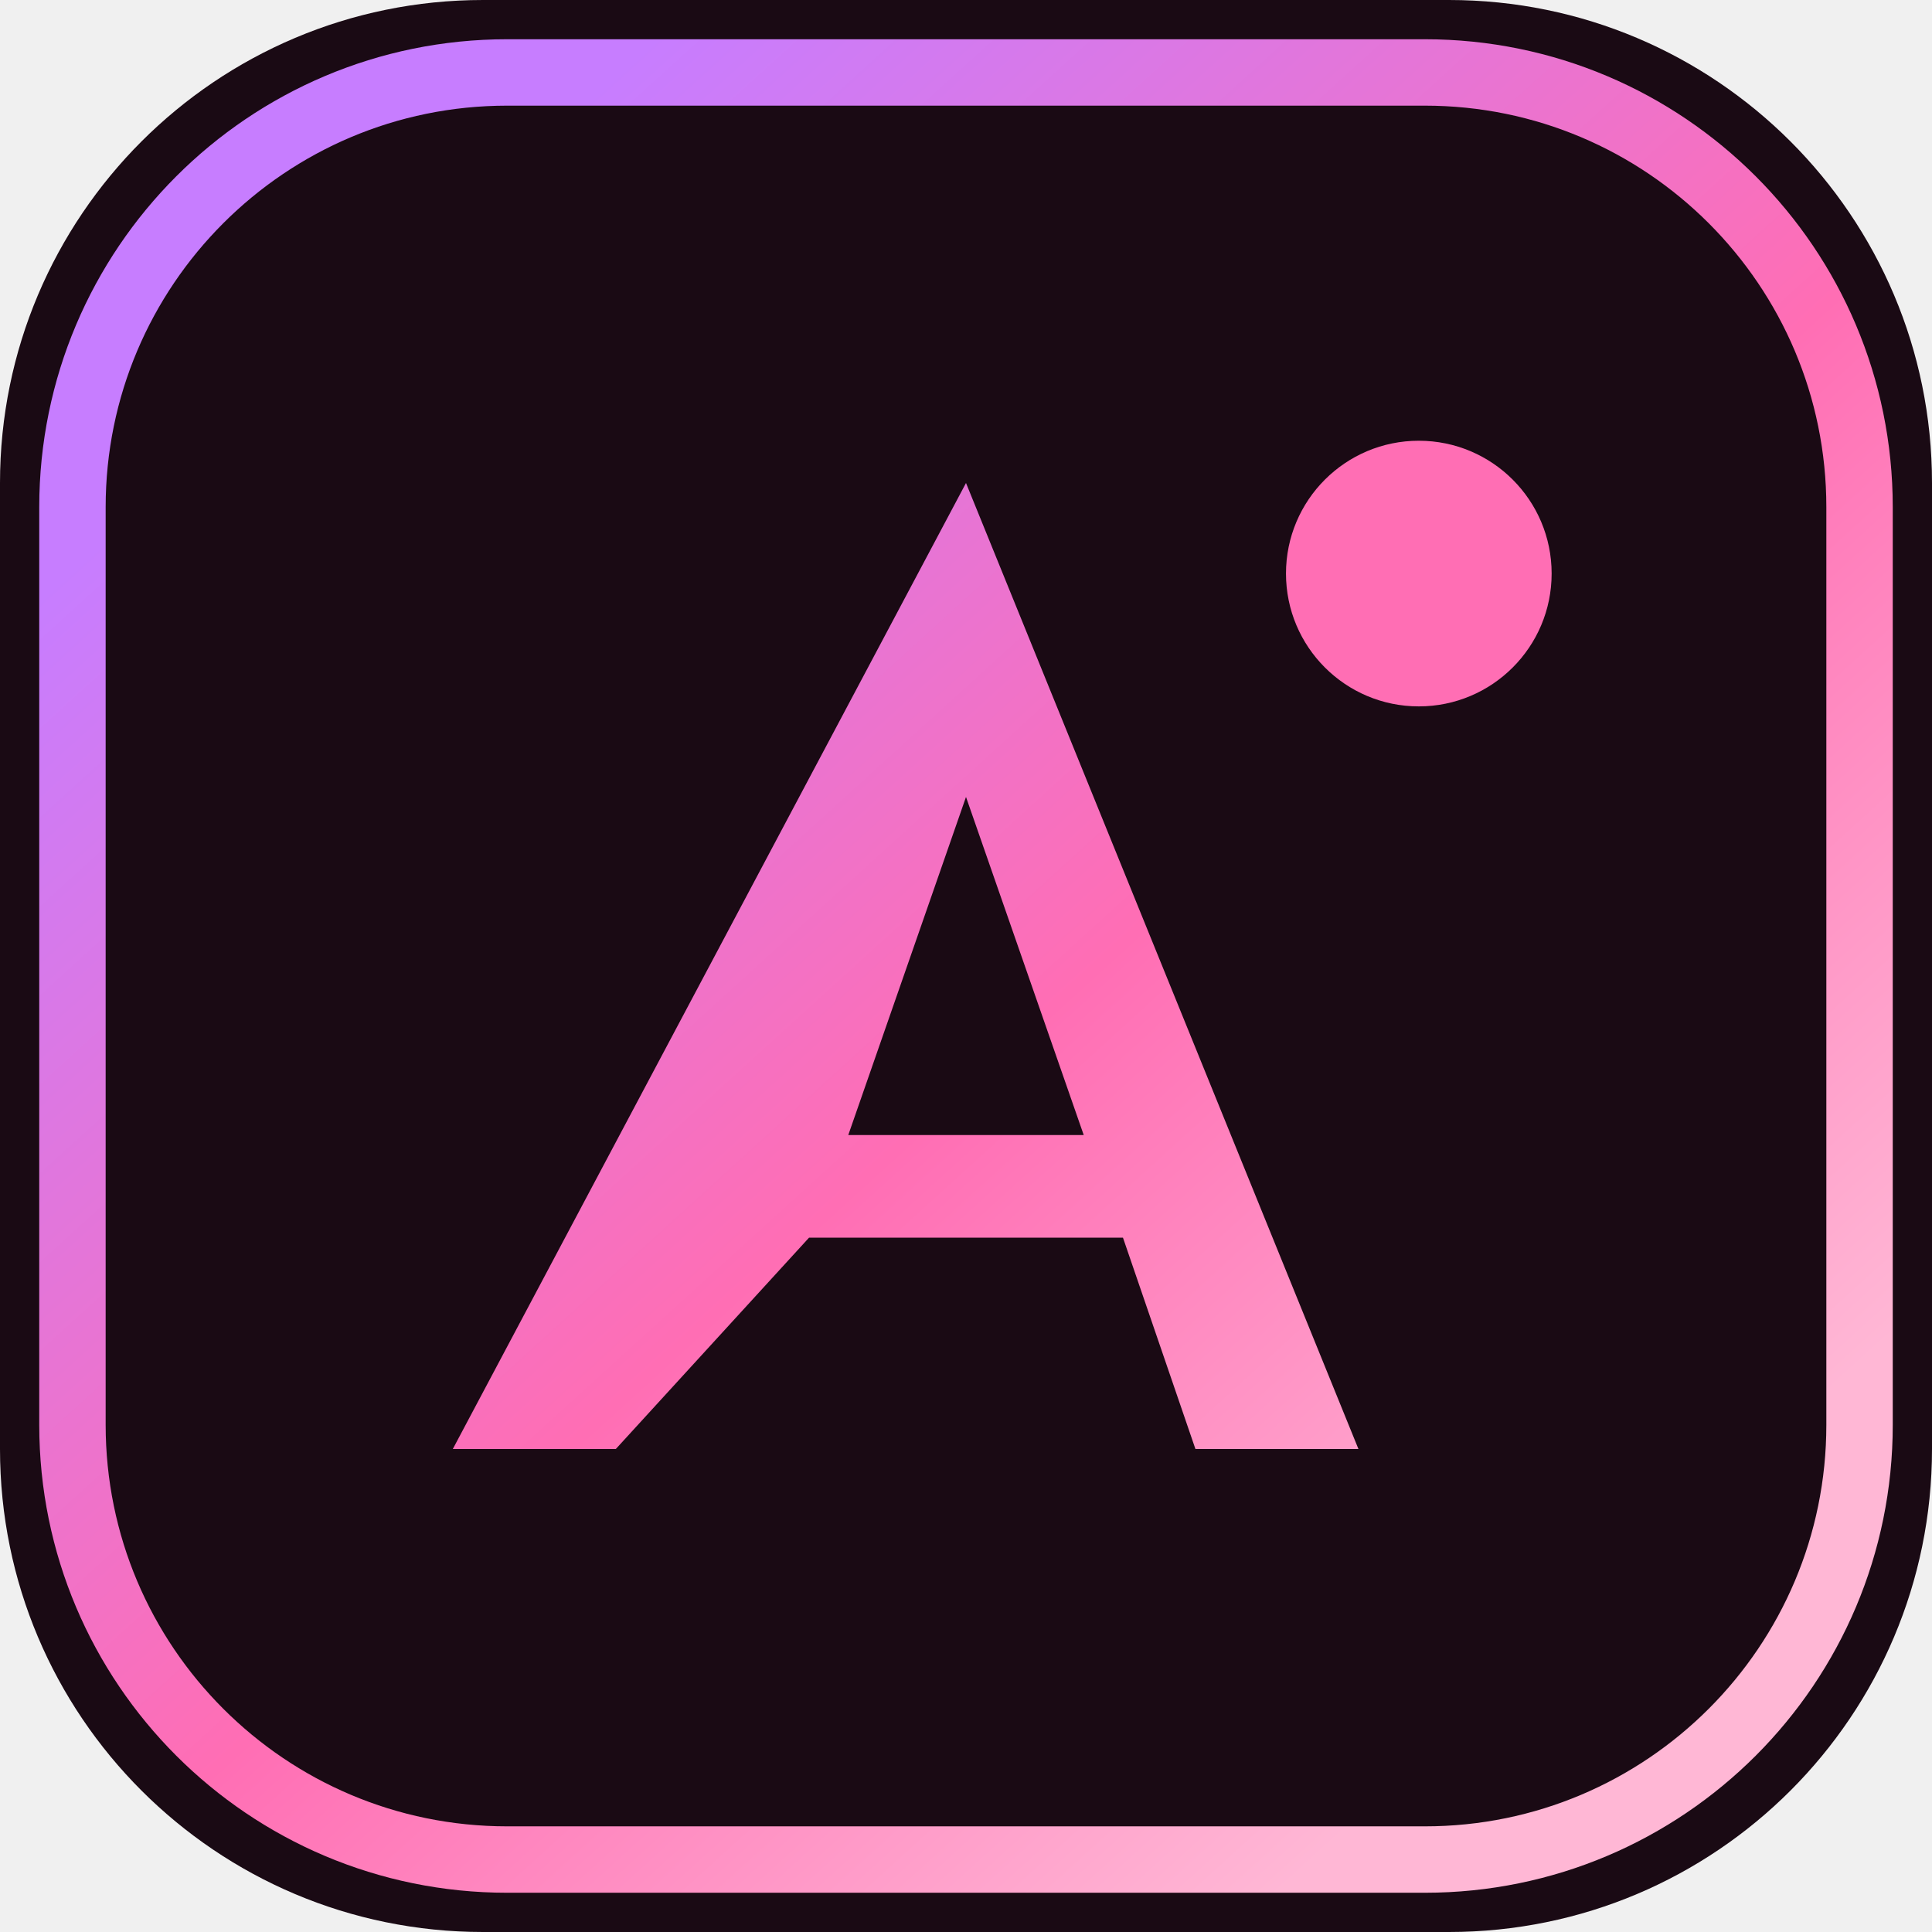
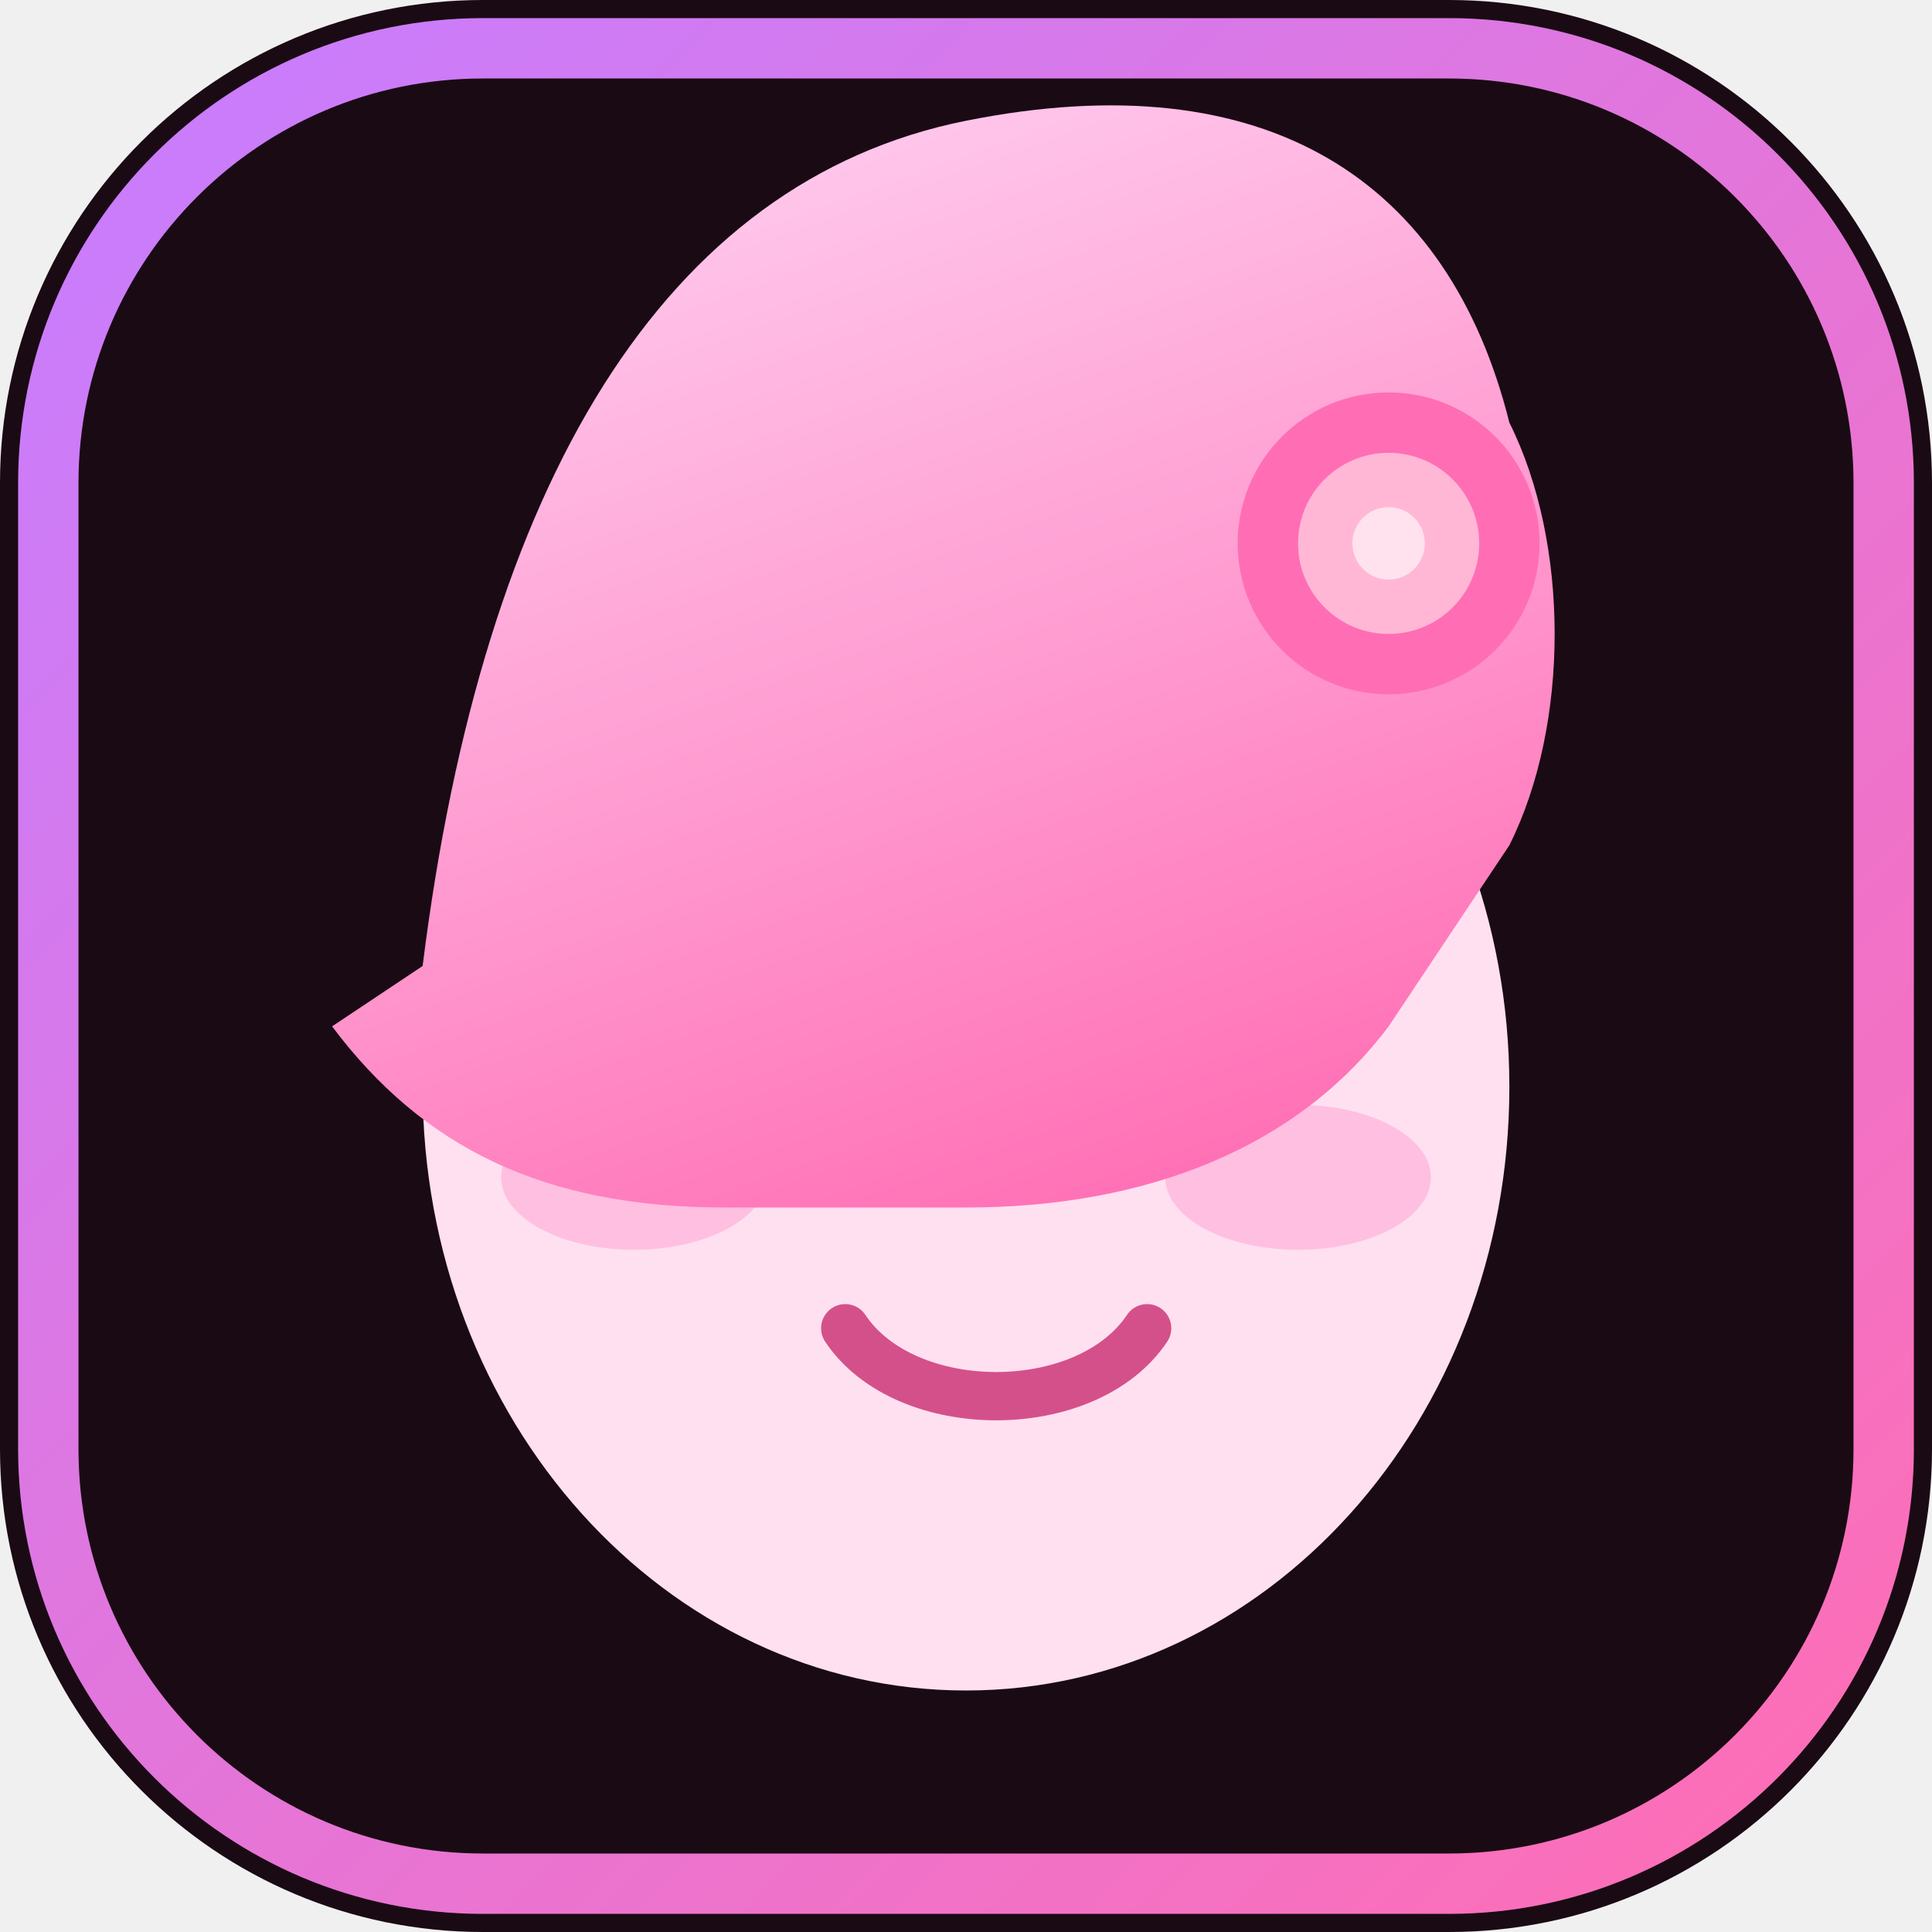
<svg xmlns="http://www.w3.org/2000/svg" viewBox="0 0 32 32" fill="none">
  <defs>
-     <linearGradient id="f" x1="6" y1="5" x2="26" y2="27" gradientUnits="userSpaceOnUse">
+     <linearGradient id="avh" x1="0.3" y1="0" x2="0.7" y2="1">
+       <stop offset="0%" stop-color="#ffccee" />
+       <stop offset="50%" stop-color="#ff9ed2" />
+       <stop offset="100%" stop-color="#ff6eb4" />
+     </linearGradient>
+     <linearGradient id="avr" x1="0" y1="0" x2="1" y2="1">
      <stop stop-color="#c77dff" />
-       <stop offset="0.55" stop-color="#ff6eb4" />
-       <stop offset="1" stop-color="#ffb7d5" />
+       <stop offset="1" stop-color="#ff6eb4" />
    </linearGradient>
  </defs>
  <rect width="32" height="32" rx="8" fill="#1a0a14" />
-   <rect x="1.2" y="1.2" width="29.6" height="29.6" rx="7.2" stroke="url(#f)" stroke-width="1.1" fill="none" />
-   <path d="M16 8 22.5 24h-2.7l-1.2-3.5h-5.2L10.2 24H7.5L16 8z" fill="url(#f)" />
-   <path d="M16 13.2 14.05 18.8h3.9L16 13.2z" fill="#1a0a14" />
-   <circle cx="23.5" cy="9.5" r="2.2" fill="#ff6eb4" />
+   <rect x="0.8" y="0.8" width="30.4" height="30.4" rx="7.2" stroke="url(#avr)" stroke-width="1" fill="none" />
+   <ellipse cx="16" cy="18" rx="9" ry="10" fill="#ffe0f0" />
+   <ellipse cx="13" cy="17" rx="2" ry="2.5" fill="#2a1228" />
+   <ellipse cx="19" cy="17" rx="2" ry="2.5" fill="#2a1228" />
+   <circle cx="13.7" cy="16.3" r="0.9" fill="#fff" />
+   <circle cx="19.7" cy="16.3" r="0.9" fill="#fff" />
+   <ellipse cx="10.5" cy="19.5" rx="2.2" ry="1.2" fill="#ff9ed2" opacity="0.5" />
+   <ellipse cx="21.5" cy="19.5" rx="2.2" ry="1.2" fill="#ff9ed2" opacity="0.5" />
+   <path d="M14 22c1 1.5 4 1.5 5 0" stroke="#d4508a" stroke-width="0.8" stroke-linecap="round" fill="none" />
+   <path d="M7 16c1-8 4-13 9-14s8 1 9 5c1 2 1 5 0 7l-2 3c-1.5 2-4 3-7 3h-4c-3 0-5-1-6.5-3z" fill="url(#avh)" />
+   <circle cx="23" cy="9" r="2.5" fill="#ff6eb4" />
+   <circle cx="23" cy="9" r="1.5" fill="#ffb7d5" />
+   <circle cx="23" cy="9" r="0.6" fill="#fff" opacity="0.6" />
</svg>
